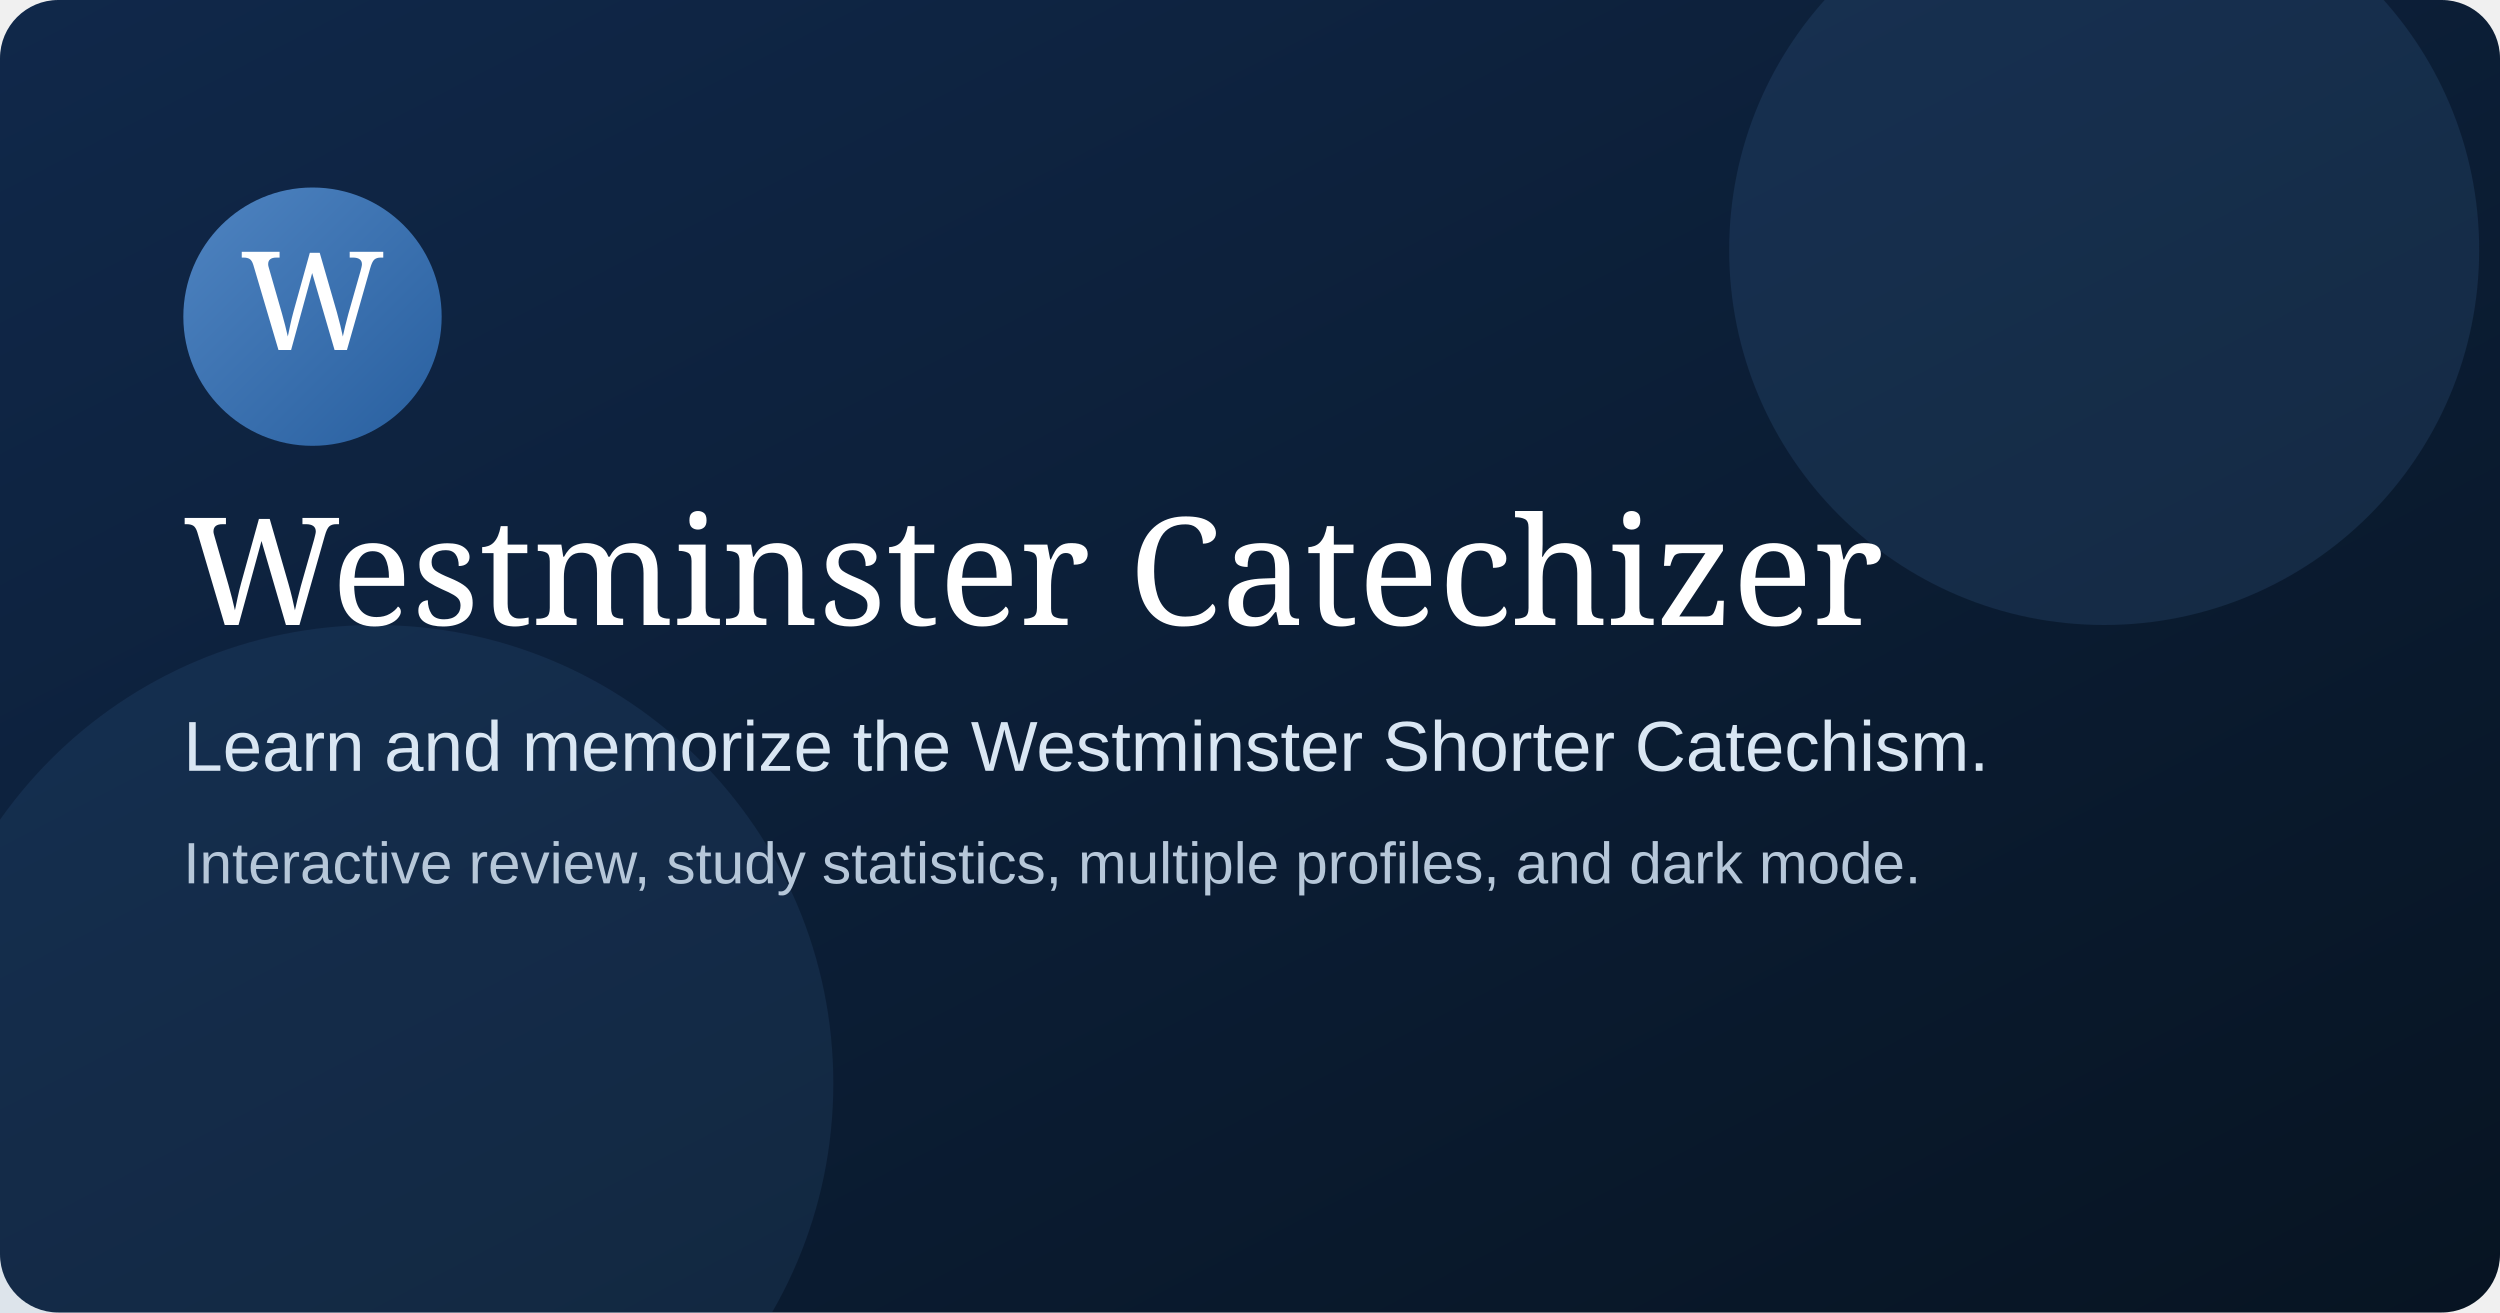
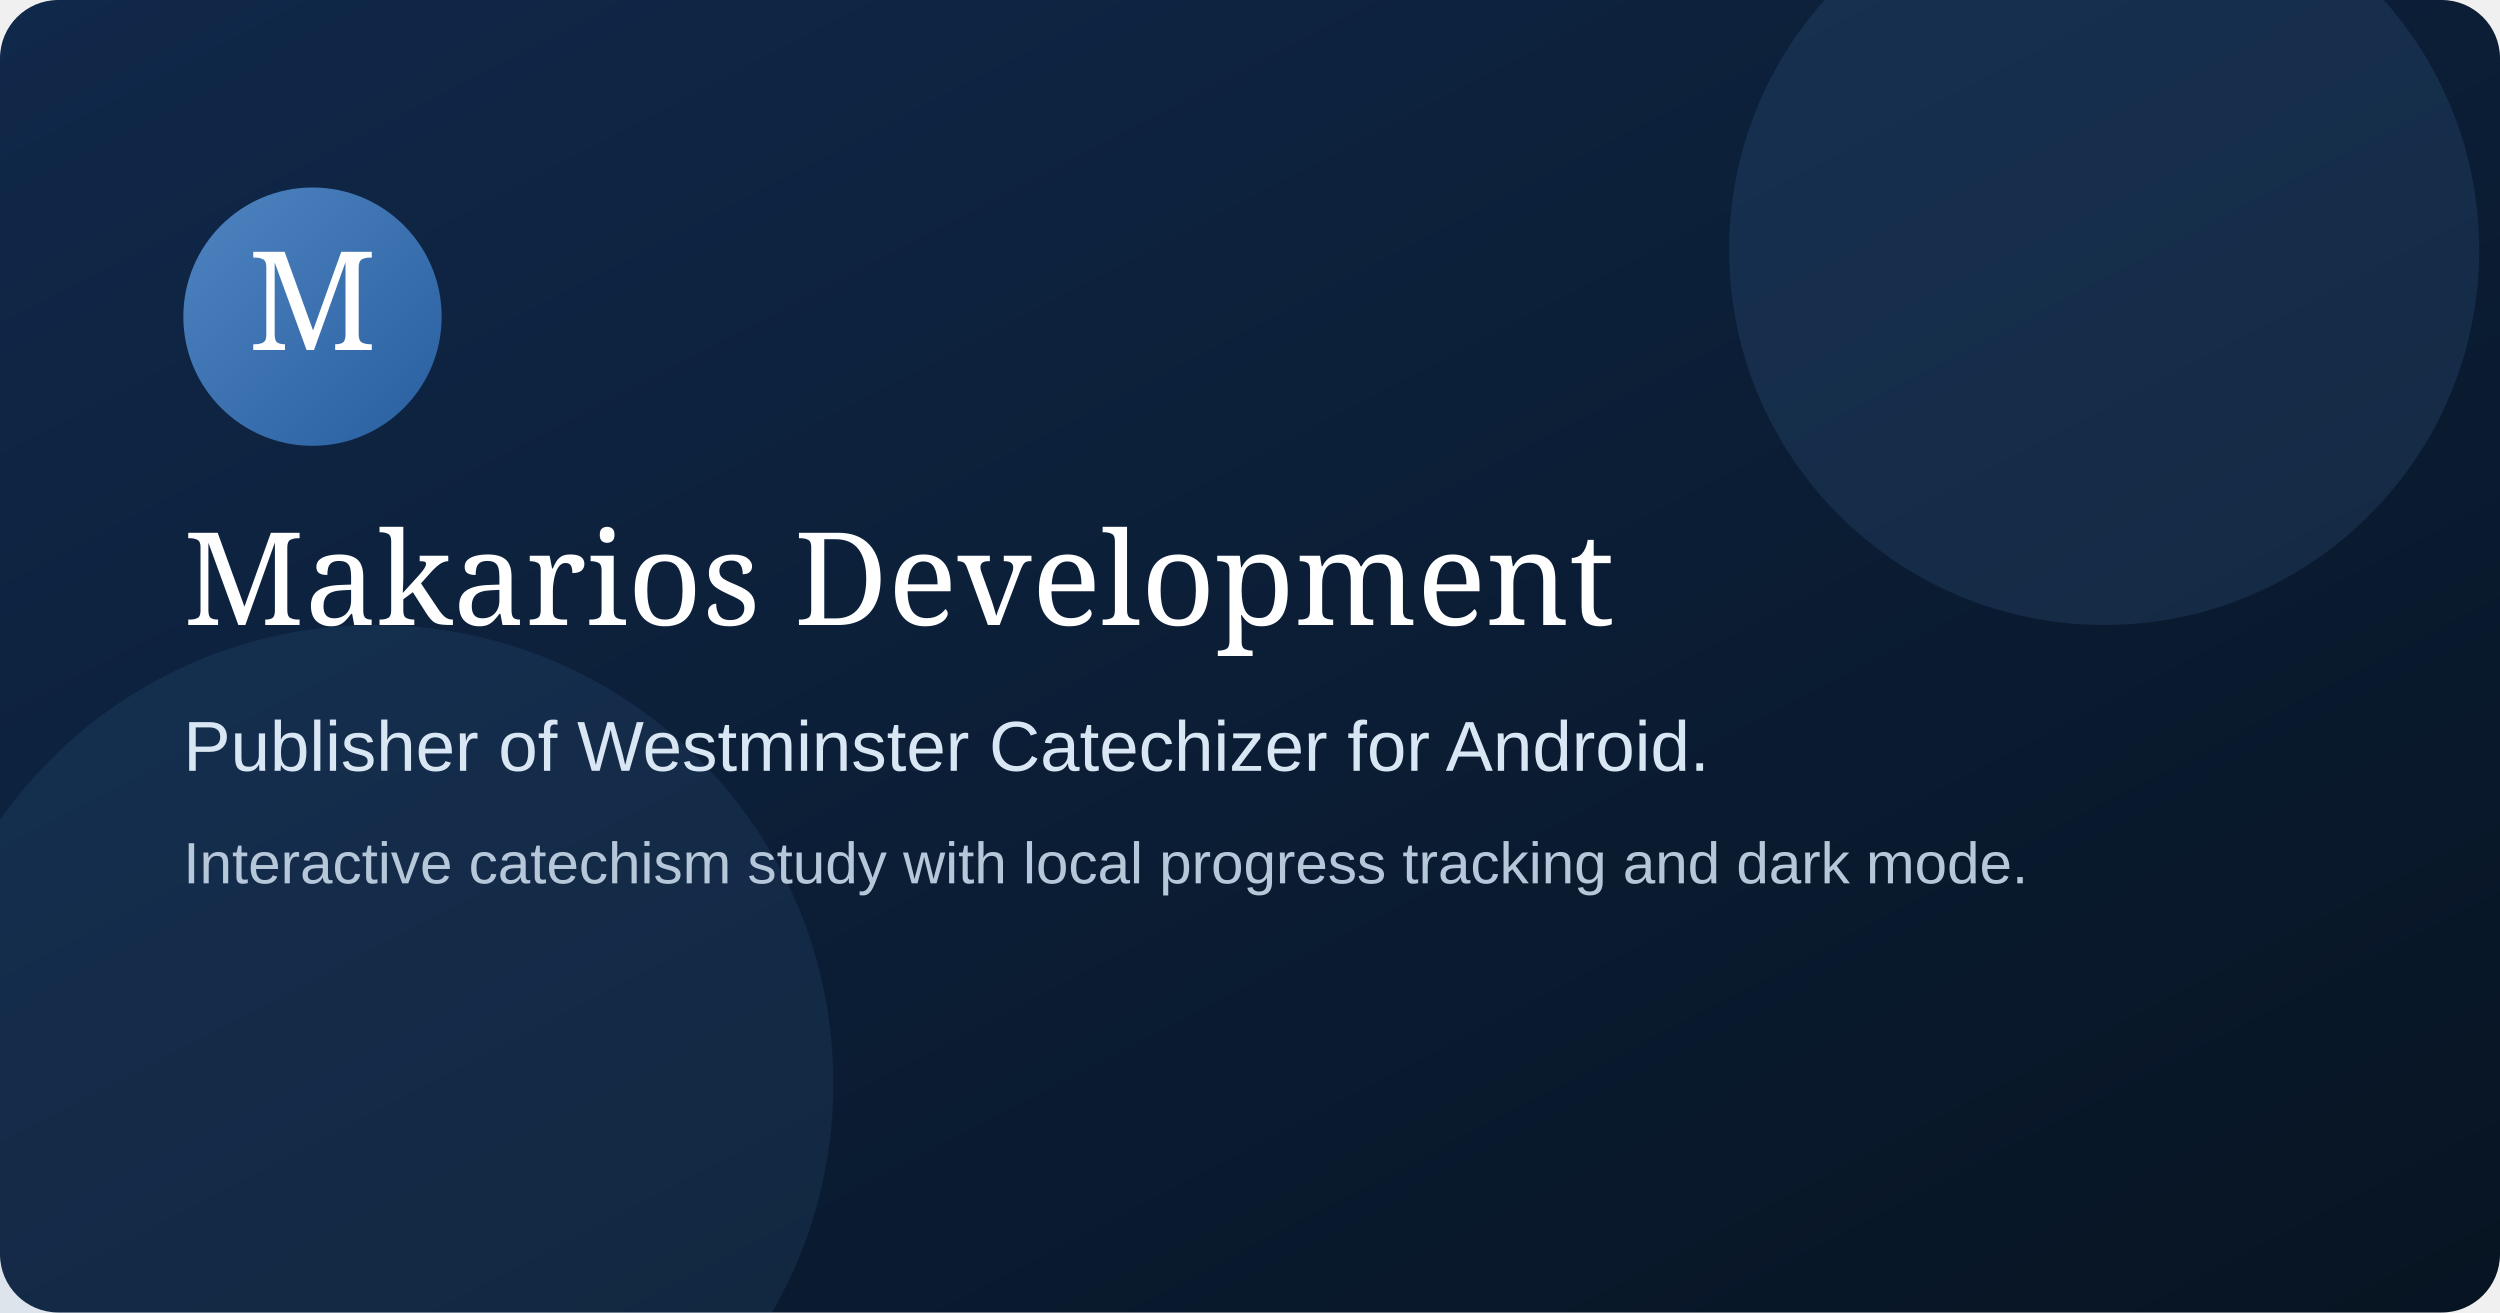
<svg xmlns="http://www.w3.org/2000/svg" width="1200" height="630" viewBox="0 0 1200 630" role="img" aria-labelledby="title desc">
  <defs>
    <linearGradient id="bg" x1="0" y1="0" x2="1" y2="1">
      <stop offset="0%" stop-color="#10284a" />
      <stop offset="100%" stop-color="#071422" />
    </linearGradient>
    <linearGradient id="accent" x1="0" y1="0" x2="1" y2="1">
      <stop offset="0%" stop-color="#4f84c1" />
      <stop offset="100%" stop-color="#285f9f" />
    </linearGradient>
  </defs>
  <rect width="1200" height="630" fill="url(#bg)" rx="28" />
  <circle cx="1010" cy="120" r="180" fill="#4f84c1" opacity="0.15" />
  <circle cx="180" cy="520" r="220" fill="#4f84c1" opacity="0.12" />
  <rect x="88" y="90" width="124" height="124" rx="62" fill="url(#accent)" />
-   <text x="150" y="168" text-anchor="middle" font-family="Fraunces, Georgia, serif" font-size="66" fill="#ffffff">W</text>
-   <text x="88" y="300" font-family="Fraunces, Georgia, serif" font-size="72" fill="#ffffff">Westminster Catechizer</text>
+   <text x="150" y="168" text-anchor="middle" font-family="Fraunces, Georgia, serif" font-size="66" fill="#ffffff">M</text>
+   <text x="88" y="300" font-family="Fraunces, Georgia, serif" font-size="62" fill="#ffffff">Makarios Development</text>
  <text x="88" y="370" font-family="Manrope, Arial, sans-serif" font-size="34" fill="#d9e6f3">
-     Learn and memorize the Westminster Shorter Catechism.
+     Publisher of Westminster Catechizer for Android.
  </text>
  <text x="88" y="424" font-family="Manrope, Arial, sans-serif" font-size="28" fill="#b6c7d9">
-     Interactive review, study statistics, multiple profiles, and dark mode.
+     Interactive catechism study with local progress tracking and dark mode.
  </text>
</svg>
